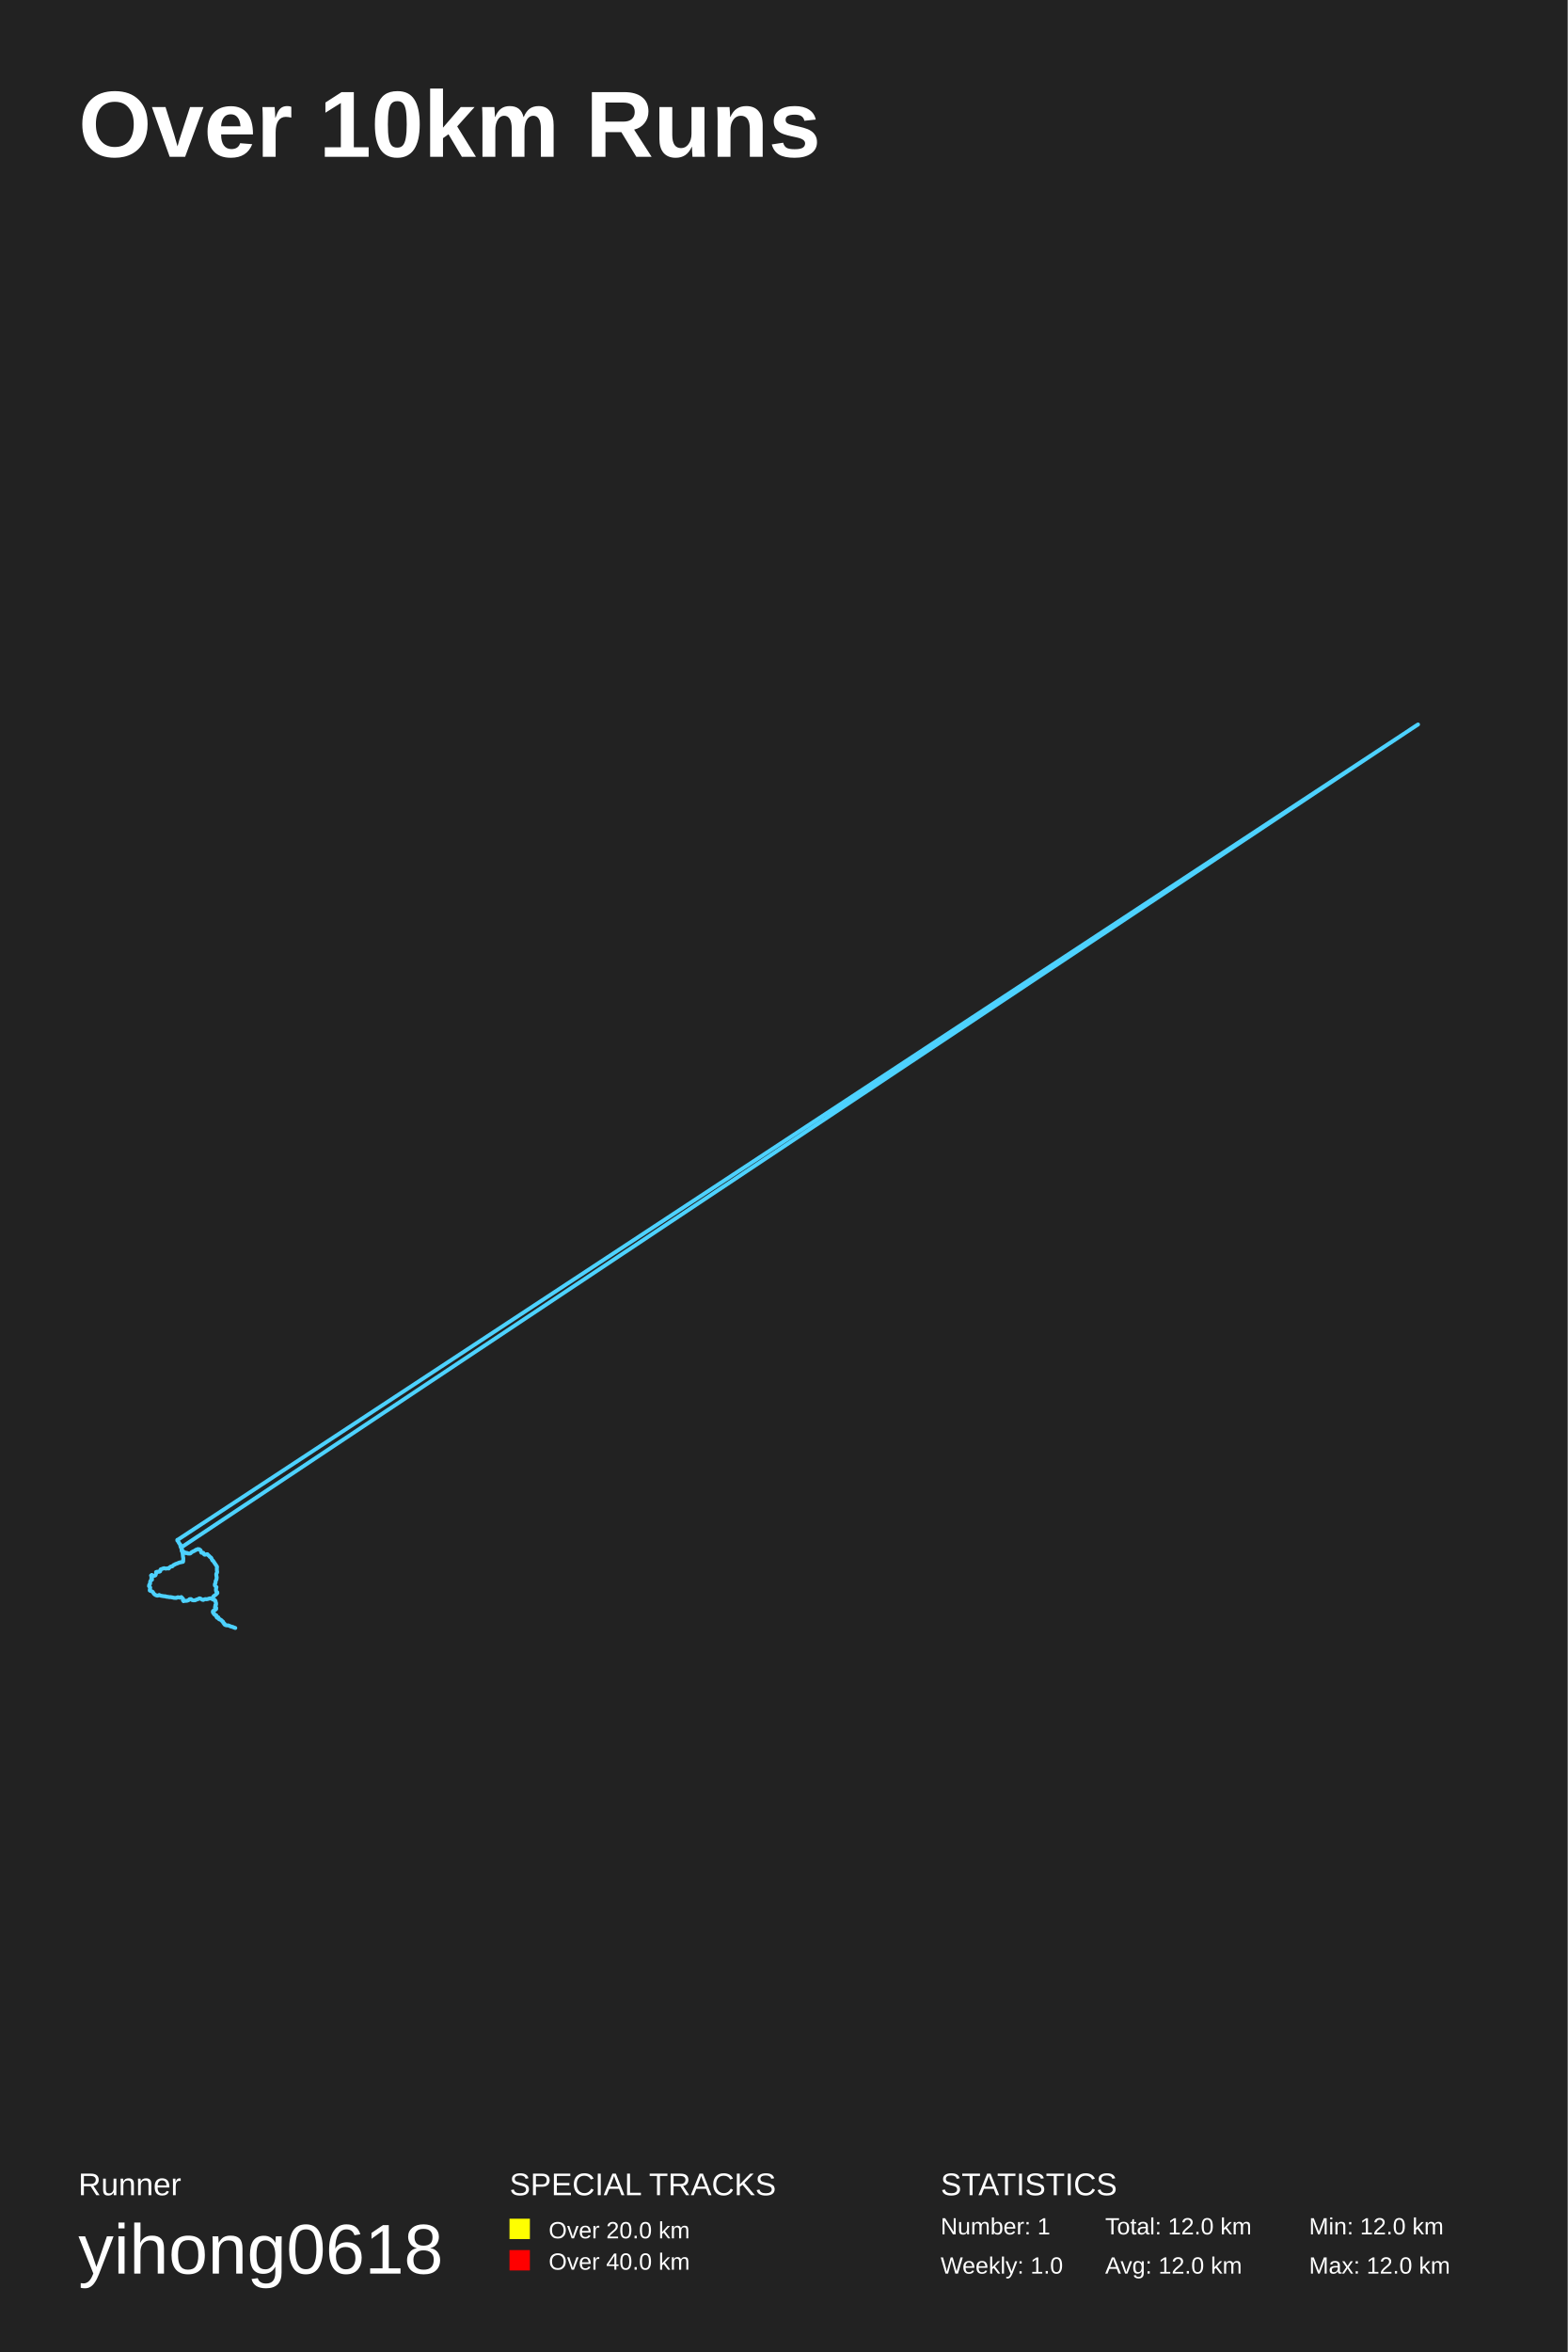
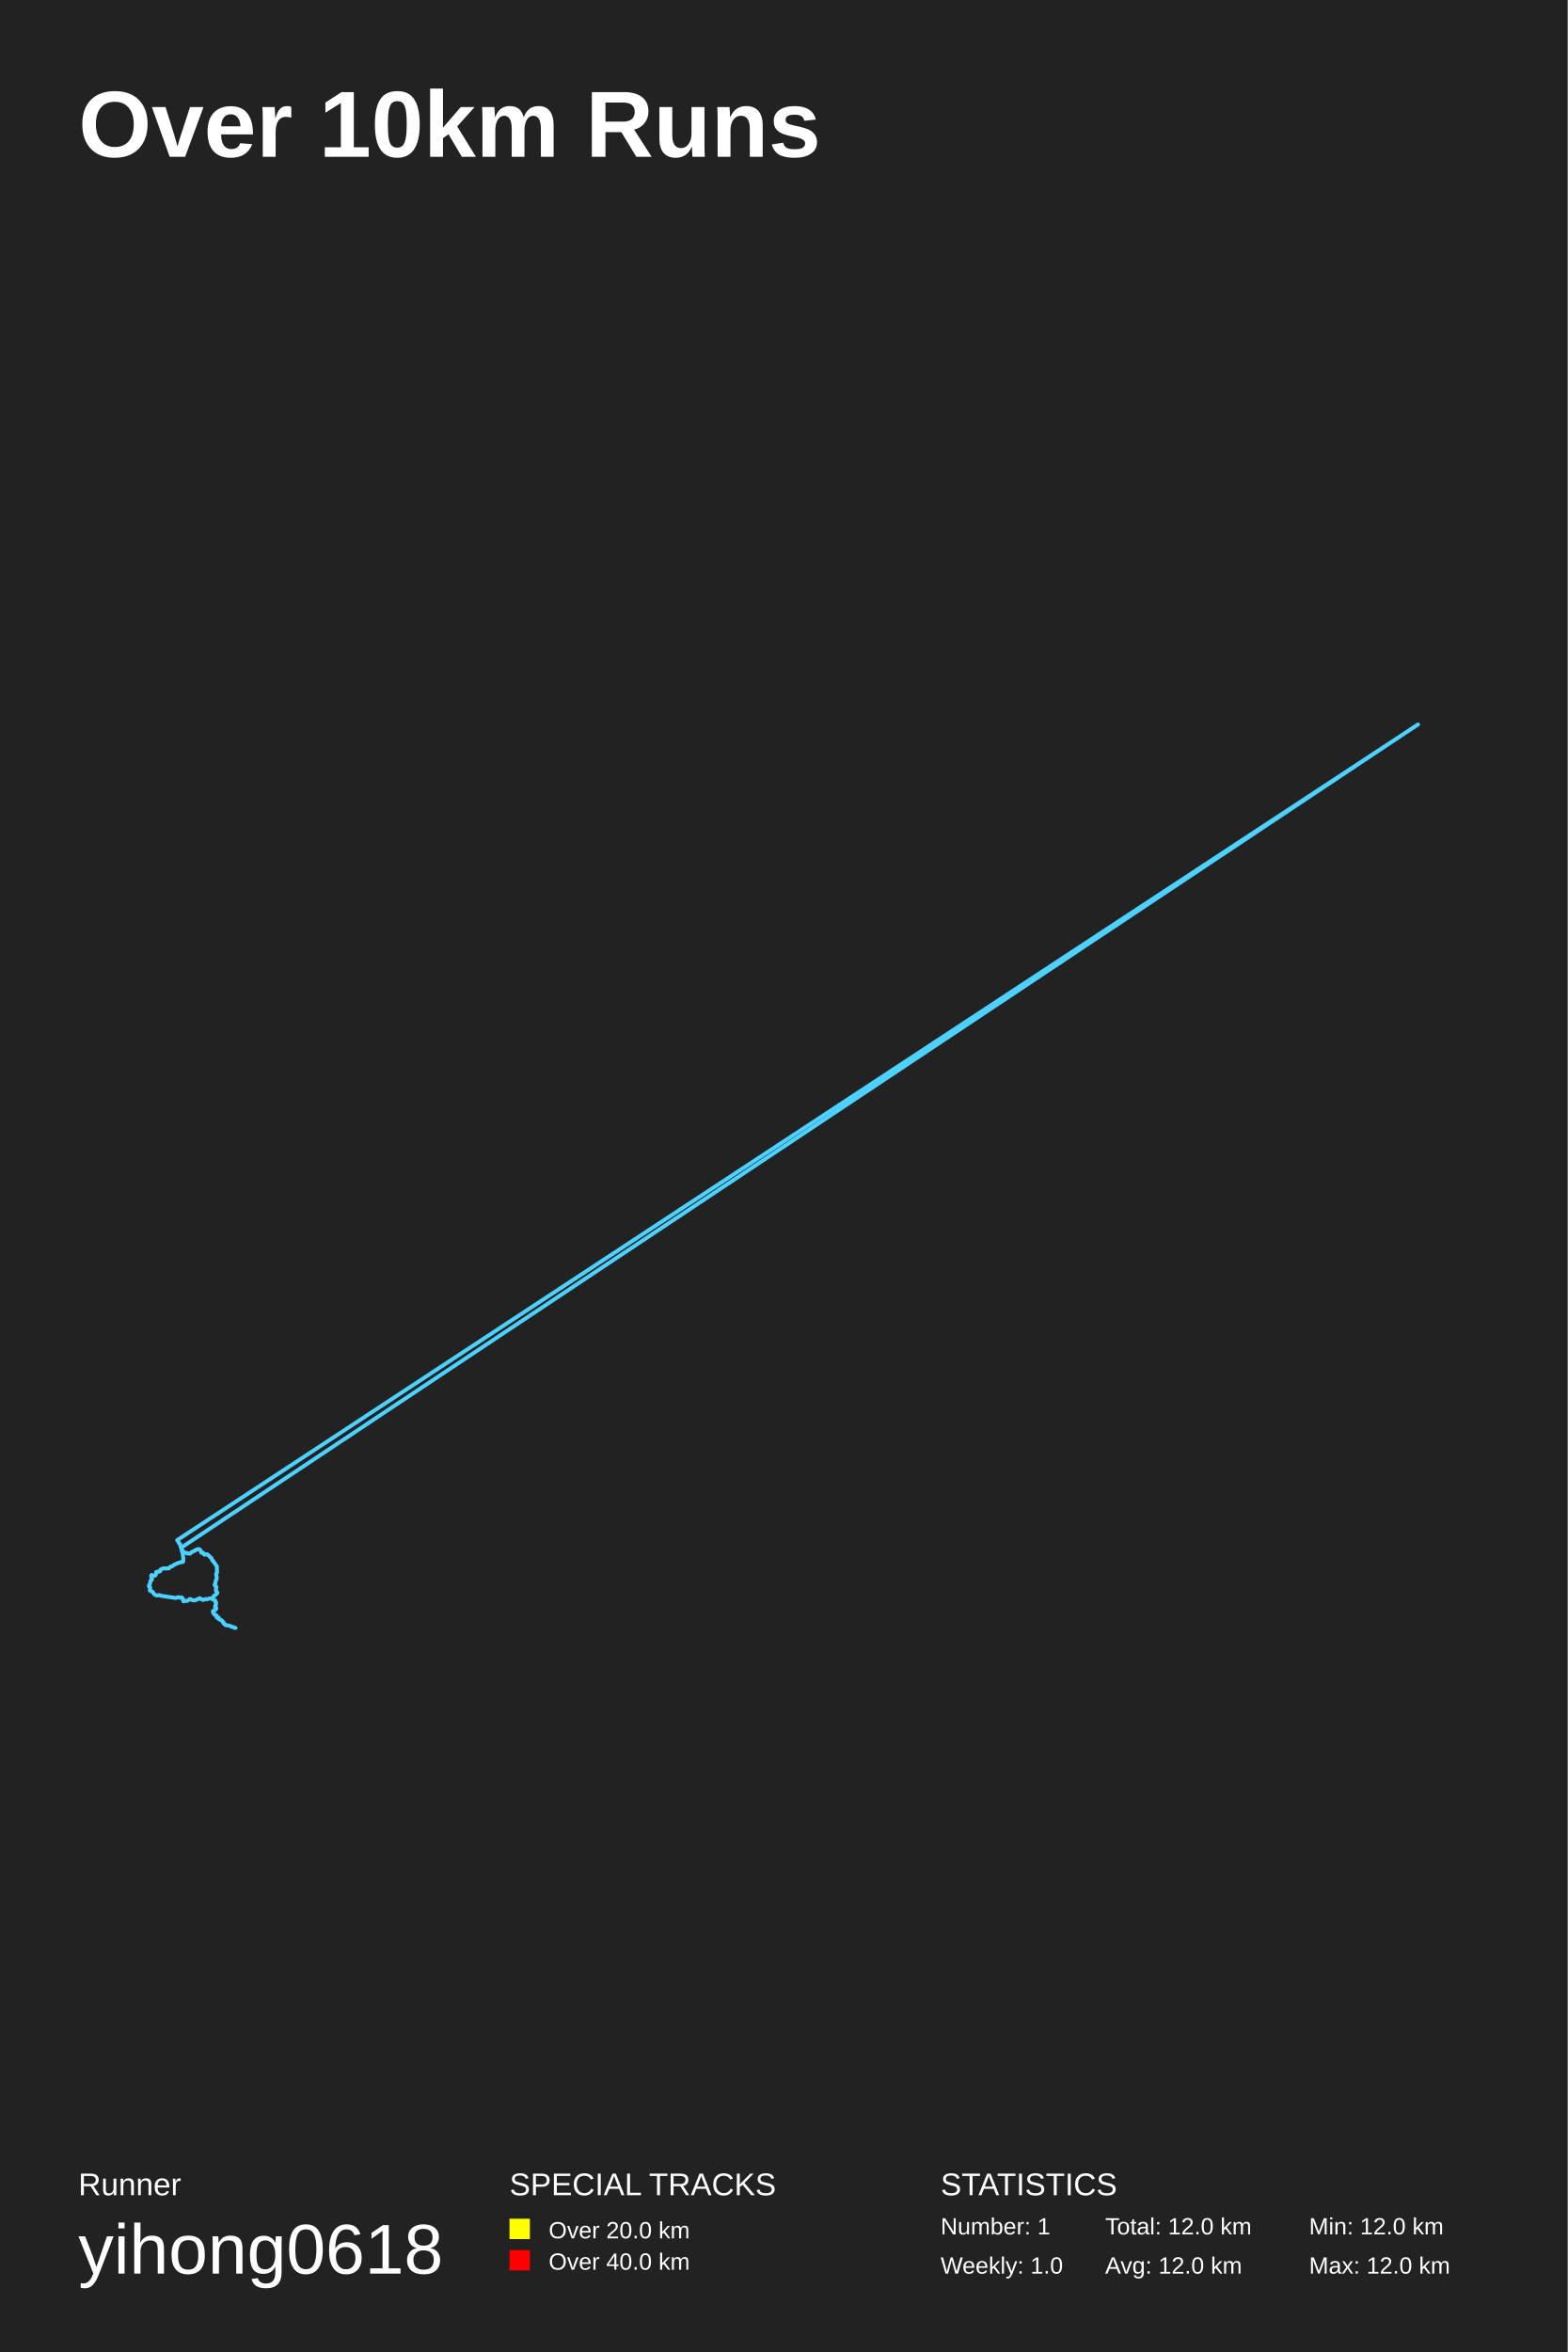
<svg xmlns="http://www.w3.org/2000/svg" baseProfile="full" height="300mm" version="1.1" viewBox="0,0,200,300" width="200mm">
  <defs />
  <rect fill="#222222" height="300" width="200" x="0" y="0" />
  <text fill="#FFFFFF" style="font-size:12px; font-family:Arial; font-weight:bold;" x="10" y="20">Over 10km Runs</text>
  <text fill="#FFFFFF" style="font-size:4px; font-family:Arial" x="10" y="280">Runner</text>
  <text fill="#FFFFFF" style="font-size:9px; font-family:Arial" x="10" y="290">yihong0618</text>
  <text fill="#FFFFFF" style="font-size:4px; font-family:Arial" x="65" y="280">SPECIAL TRACKS</text>
  <rect fill="yellow" height="2.6" width="2.6" x="65" y="283" />
  <text fill="#FFFFFF" style="font-size:3px; font-family:Arial" x="70" y="285.5">Over 20.0 km</text>
  <rect fill="red" height="2.6" width="2.6" x="65" y="287" />
  <text fill="#FFFFFF" style="font-size:3px; font-family:Arial" x="70" y="289.5">Over 40.0 km</text>
  <text fill="#FFFFFF" style="font-size:4px; font-family:Arial" x="120" y="280">STATISTICS</text>
  <text fill="#FFFFFF" style="font-size:3px; font-family:Arial" x="120" y="285">Number: 1</text>
  <text fill="#FFFFFF" style="font-size:3px; font-family:Arial" x="120" y="290">Weekly: 1.0</text>
  <text fill="#FFFFFF" style="font-size:3px; font-family:Arial" x="141" y="285">Total: 12.0 km</text>
  <text fill="#FFFFFF" style="font-size:3px; font-family:Arial" x="141" y="290">Avg: 12.0 km</text>
  <text fill="#FFFFFF" style="font-size:3px; font-family:Arial" x="167" y="285">Min: 12.0 km</text>
  <text fill="#FFFFFF" style="font-size:3px; font-family:Arial" x="167" y="290">Max: 12.0 km</text>
-   <polyline fill="none" opacity="1" points="28.635,207.204 28.569,207.067 28.497,207.019 28.431,206.856 28.336,206.787 28.25,206.666 28.203,206.629 28.089,206.593 27.989,206.55 27.884,206.477 27.87,206.382 27.799,206.308 27.68,206.334 27.604,206.208 27.609,206.055 27.504,206.029 27.395,205.982 27.31,205.876 27.234,205.776 27.157,205.66 27.162,205.518 27.3,205.381 27.428,205.36 27.557,205.218 27.547,205.097 27.428,205.007 27.471,204.881 27.476,204.733 27.542,204.612 27.566,204.475 27.514,204.359 27.495,204.222 27.39,204.101 27.276,204.027 27.229,204.038 27.253,204.038 27.234,204.043 27.219,204.043 27.229,204.038 27.219,204.043 27.214,204.048 27.214,204.043 27.157,203.996 27.134,203.854 27.153,203.759 27.205,203.659 27.272,203.585 27.338,203.538 27.447,203.459 27.557,203.369 27.666,203.264 27.728,203.19 27.718,203.095 27.599,203.016 27.566,202.911 27.547,202.779 27.566,202.674 27.571,202.574 27.614,202.437 27.519,202.347 27.481,202.305 27.414,202.231 27.409,202.057 27.471,201.952 27.504,201.831 27.504,201.689 27.566,201.546 27.623,201.436 27.628,201.304 27.656,201.188 27.618,201.083 27.609,200.972 27.595,200.888 27.59,200.746 27.675,200.614 27.704,200.488 27.671,200.361 27.671,200.229 27.661,200.087 27.69,199.877 27.671,199.808 27.172,199.06 27.091,199.034 27.072,198.97 27.015,198.876 27.001,198.839 26.986,198.776 26.944,198.707 26.882,198.639 26.815,198.612 26.763,198.57 26.706,198.491 26.635,198.423 26.526,198.333 26.464,198.244 26.402,198.244 26.293,198.27 26.203,198.291 26.098,198.301 26.017,198.244 25.979,198.143 25.932,198.064 25.832,198.049 25.727,198.064 25.708,198.017 25.713,197.996 25.713,198.006 25.699,198.012 25.685,198.033 25.67,198.022 25.689,198.033 25.694,198.028 25.694,198.017 25.699,198.012 25.656,197.943 25.618,197.843 25.604,197.769 25.566,197.711 25.528,197.696 25.457,197.654 25.409,197.606 25.333,197.617 25.286,197.585 25.262,197.585 25.2,197.601 25.134,197.638 25.072,197.68 25.015,197.669 24.958,197.711 24.882,197.754 24.825,197.806 24.772,197.827 24.72,197.854 24.654,197.87 24.582,197.917 24.492,197.964 24.392,198.033 24.316,198.122 24.226,198.159 24.141,198.159 24.06,198.154 23.97,198.149 23.96,198.133 23.965,198.122 23.965,198.143 23.946,198.149 23.903,198.122 23.837,198.07 23.789,198.085 23.699,198.096 23.651,198.028 23.547,198.085 23.485,197.991 23.423,197.917 23.361,197.885 23.347,197.891 23.323,197.843 23.262,197.769 23.195,197.769 23.2,197.769 23.19,197.754 23.176,197.69 23.2,197.606 23.2,197.538 23.129,197.48 23.105,197.427 23.072,197.369 23.043,197.29 23.01,197.185 23.01,197.016 22.929,196.953 22.886,196.863 22.829,196.811 22.801,196.747 22.768,196.653 22.687,196.568 22.677,196.489 22.654,196.484 22.625,196.495 22.649,196.495 22.639,196.489 22.63,196.484 22.639,196.484 22.658,196.484 22.706,196.4 22.692,196.41 22.62,196.41 22.63,196.431 22.62,196.431 22.62,196.442 22.625,196.431 22.63,196.431 22.63,196.426 22.63,196.426 22.644,196.421 180.91,92.407 180.815,92.465 180.815,92.465 180.815,92.465 180.724,92.523 180.629,92.581 23.105,197.39 23.143,197.506 23.186,197.585 23.167,197.701 23.181,197.812 23.228,197.906 23.285,198.012 23.3,198.143 23.314,198.254 23.333,198.444 23.347,198.591 23.38,198.712 23.385,198.855 23.366,199.018 23.38,199.113 23.342,199.213 23.171,199.244 23.019,199.281 22.891,199.297 22.768,199.355 22.62,199.418 22.501,199.46 22.387,199.497 22.297,199.566 22.178,199.603 22.093,199.666 22.055,199.719 22.05,199.724 22.031,199.729 21.984,199.787 21.898,199.803 21.789,199.813 21.708,199.877 21.627,199.919 21.589,199.987 21.528,200.061 21.423,200.05 21.333,200.04 21.219,200.071 21.114,200.077 21.024,200.04 20.929,200.024 20.829,200.061 20.772,200.066 20.691,200.124 20.596,200.14 20.501,200.172 20.459,200.251 20.421,200.345 20.44,200.414 20.378,200.44 20.345,200.472 20.297,200.472 20.202,200.493 20.112,200.467 19.998,200.488 19.907,200.519 19.931,200.561 19.931,200.63 19.926,200.693 19.893,200.74 19.888,200.793 19.865,200.851 19.827,200.935 19.732,200.978 19.646,200.993 19.584,201.02 19.494,201.072 19.428,201.046 19.39,200.999 19.371,201.004 19.342,200.951 19.309,200.946 19.356,200.883 19.38,200.888 19.333,200.941 19.266,200.956 19.333,201.099 19.309,201.267 19.39,201.383 19.39,201.499 19.261,201.546 19.176,201.694 19.147,201.868 19.147,202.005 19.038,202.147 19.01,202.315 19.095,202.4 19.162,202.495 19.152,202.589 19.119,202.705 19.105,202.869 19.2,202.921 19.342,202.963 19.466,203.032 19.57,203.179 19.656,203.311 19.812,203.432 19.988,203.506 20.126,203.527 20.311,203.443 20.463,203.522 20.649,203.559 20.82,203.585 21.01,203.611 21.095,203.601 21.204,203.659 21.347,203.669 21.466,203.69 21.623,203.717 21.775,203.711 21.912,203.743 22.026,203.759 22.174,203.801 22.33,203.811 22.525,203.811 22.649,203.732 22.768,203.738 22.91,203.785 23.034,203.748 23.129,203.706 23.224,203.806 23.357,203.948 23.333,204.112 23.418,204.233 23.485,204.196 23.68,204.191 23.86,204.175 24.05,204.106 24.183,203.975 24.369,203.964 24.483,204.075 24.658,204.122 24.867,204.122 24.982,204.07 25.138,204.006 25.29,203.959 25.433,203.869 25.537,203.89 25.68,203.964 25.799,204.043 25.936,204.07 26.041,204.012 26.188,203.964 26.35,203.985 26.497,203.959 26.63,203.917 26.73,203.88 26.858,203.869 27.01,203.938 27.162,203.969 27.243,204.006 27.381,204.064 27.485,204.191 27.519,204.343 27.566,204.48 27.566,204.649 27.509,204.807 27.471,204.96 27.58,205.081 27.58,205.223 27.466,205.334 27.319,205.376 27.229,205.534 27.214,205.687 27.324,205.824 27.409,205.971 27.59,206.029 27.652,206.155 27.675,206.292 27.851,206.292 27.908,206.429 28.036,206.535 28.207,206.629 28.326,206.745 28.455,206.851 28.516,206.998 28.645,207.109 28.74,207.272 28.92,207.319 29.086,207.314 29.248,207.367 29.414,207.446 29.571,207.488 29.718,207.53 29.866,207.599 30.018,207.651" stroke="#4DD2FF" stroke-dasharray="none" stroke-linecap="round" stroke-linejoin="round" stroke-width="0.5" />
+   <polyline fill="none" opacity="1" points="28.621,207.161 28.559,207.061 28.478,207.009 28.421,206.835 28.317,206.766 28.241,206.661 28.179,206.624 28.074,206.582 27.946,206.556 27.861,206.461 27.88,206.366 27.78,206.319 27.656,206.324 27.614,206.166 27.599,206.04 27.49,206.018 27.376,205.966 27.305,205.855 27.219,205.76 27.157,205.623 27.167,205.492 27.333,205.381 27.457,205.35 27.566,205.191 27.533,205.086 27.443,204.986 27.466,204.86 27.495,204.712 27.542,204.575 27.58,204.449 27.49,204.343 27.481,204.185 27.376,204.085 27.229,204.022 27.229,204.038 27.253,204.038 27.229,204.043 27.224,204.048 27.224,204.038 27.214,204.054 27.214,204.054 27.214,204.048 27.138,203.969 27.138,203.827 27.153,203.748 27.219,203.648 27.291,203.569 27.352,203.516 27.471,203.448 27.571,203.358 27.68,203.258 27.728,203.174 27.704,203.079 27.585,203.006 27.552,202.884 27.557,202.763 27.566,202.658 27.566,202.547 27.618,202.416 27.504,202.342 27.481,202.289 27.395,202.194 27.409,202.015 27.485,201.936 27.5,201.81 27.504,201.657 27.585,201.52 27.623,201.409 27.637,201.288 27.642,201.172 27.618,201.062 27.609,200.962 27.595,200.872 27.59,200.709 27.685,200.593 27.699,200.467 27.666,200.34 27.675,200.203 27.666,200.061 27.685,199.855 27.671,199.803 27.167,199.071 27.081,199.044 27.062,198.944 27.034,198.865 27.005,198.834 26.982,198.749 26.934,198.697 26.868,198.633 26.806,198.607 26.768,198.575 26.701,198.481 26.625,198.407 26.511,198.312 26.44,198.254 26.388,198.238 26.279,198.27 26.188,198.301 26.079,198.301 26.008,198.238 25.97,198.128 25.922,198.064 25.822,198.049 25.713,198.059 25.713,198.012 25.718,198.001 25.713,198.012 25.694,198.043 25.68,198.033 25.675,198.033 25.685,198.049 25.68,198.022 25.699,198.017 25.694,198.022 25.642,197.917 25.618,197.838 25.599,197.759 25.556,197.701 25.528,197.685 25.447,197.648 25.395,197.59 25.314,197.606 25.281,197.59 25.257,197.585 25.195,197.611 25.119,197.648 25.067,197.685 24.986,197.68 24.948,197.711 24.858,197.754 24.82,197.812 24.768,197.827 24.711,197.864 24.658,197.87 24.563,197.933 24.464,197.959 24.383,198.049 24.297,198.138 24.212,198.165 24.131,198.149 24.027,198.159 23.955,198.149 23.965,198.122 23.965,198.122 23.984,198.133 23.946,198.154 23.889,198.107 23.822,198.07 23.775,198.096 23.699,198.08 23.618,198.049 23.542,198.064 23.471,197.975 23.414,197.912 23.357,197.88 23.347,197.875 23.319,197.827 23.252,197.759 23.19,197.79 23.195,197.775 23.186,197.748 23.176,197.68 23.205,197.596 23.186,197.532 23.119,197.464 23.095,197.416 23.057,197.353 23.043,197.274 23.01,197.169 22.996,197 22.924,196.937 22.882,196.842 22.81,196.8 22.806,196.726 22.753,196.637 22.682,196.553 22.673,196.489 22.639,196.479 22.62,196.495 22.649,196.495 22.63,196.484 22.644,196.484 22.644,196.484 22.663,196.484 22.706,196.41 22.692,196.416 22.616,196.416 22.63,196.431 22.62,196.431 22.639,196.437 22.63,196.437 22.63,196.431 22.63,196.421 22.63,196.431 22.644,196.421 180.91,92.407 180.815,92.465 180.815,92.465 180.815,92.465 180.819,92.46 180.629,92.581 23.114,197.411 23.162,197.517 23.181,197.611 23.176,197.722 23.195,197.843 23.247,197.922 23.29,198.028 23.295,198.149 23.319,198.28 23.342,198.47 23.366,198.628 23.38,198.733 23.385,198.891 23.366,199.039 23.38,199.123 23.323,199.239 23.133,199.239 23,199.287 22.867,199.313 22.734,199.36 22.597,199.418 22.473,199.471 22.383,199.508 22.273,199.56 22.169,199.613 22.093,199.666 22.05,199.729 22.06,199.713 22.022,199.745 21.969,199.787 21.884,199.808 21.765,199.819 21.694,199.892 21.618,199.929 21.589,200.003 21.513,200.061 21.409,200.04 21.314,200.04 21.204,200.071 21.086,200.071 21.005,200.029 20.9,200.024 20.81,200.071 20.758,200.071 20.687,200.129 20.582,200.14 20.497,200.177 20.444,200.261 20.425,200.351 20.43,200.424 20.368,200.44 20.33,200.467 20.278,200.467 20.178,200.488 20.093,200.461 19.983,200.488 19.912,200.524 19.931,200.561 19.926,200.651 19.917,200.698 19.893,200.746 19.888,200.804 19.865,200.862 19.817,200.956 19.713,200.967 19.622,200.999 19.556,201.014 19.47,201.078 19.428,201.041 19.39,200.999 19.366,200.993 19.328,200.956 19.333,200.93 19.361,200.877 19.375,200.888 19.328,200.93 19.28,200.988 19.333,201.12 19.314,201.294 19.404,201.409 19.366,201.51 19.252,201.567 19.162,201.715 19.157,201.889 19.128,202.031 19.024,202.173 19.005,202.363 19.1,202.405 19.166,202.51 19.147,202.605 19.119,202.732 19.114,202.879 19.223,202.942 19.371,202.979 19.494,203.058 19.565,203.206 19.684,203.337 19.85,203.453 20.012,203.511 20.15,203.49 20.34,203.453 20.492,203.538 20.672,203.559 20.862,203.595 21.01,203.611 21.119,203.617 21.238,203.653 21.366,203.664 21.485,203.696 21.637,203.717 21.794,203.711 21.927,203.754 22.064,203.769 22.202,203.801 22.364,203.817 22.544,203.796 22.673,203.722 22.777,203.748 22.934,203.796 23.048,203.732 23.133,203.732 23.247,203.806 23.357,203.975 23.357,204.138 23.418,204.259 23.513,204.18 23.713,204.212 23.898,204.18 24.065,204.085 24.202,203.959 24.392,204.001 24.497,204.085 24.687,204.127 24.887,204.127 25.005,204.064 25.157,203.991 25.314,203.954 25.457,203.848 25.561,203.901 25.713,203.985 25.818,204.038 25.96,204.064 26.055,204.001 26.212,203.959 26.378,203.996 26.511,203.954 26.668,203.906 26.749,203.88 26.887,203.88 27.034,203.948 27.181,203.98 27.272,204.012 27.4,204.085 27.481,204.222 27.547,204.359 27.552,204.507 27.547,204.675 27.519,204.833 27.462,204.986 27.595,205.112 27.557,205.255 27.438,205.355 27.291,205.407 27.229,205.539 27.234,205.708 27.333,205.845 27.452,205.987 27.614,206.04 27.647,206.182 27.704,206.298 27.884,206.298 27.918,206.461 28.055,206.545 28.236,206.645 28.355,206.761 28.474,206.872 28.559,207.019 28.654,207.135 28.773,207.288 28.953,207.319 29.124,207.325 29.276,207.367 29.447,207.446 29.581,207.504 29.766,207.535 29.894,207.625 30.051,207.641" stroke="#4DD2FF" stroke-dasharray="none" stroke-linecap="round" stroke-linejoin="round" stroke-width="0.5" />
</svg>
